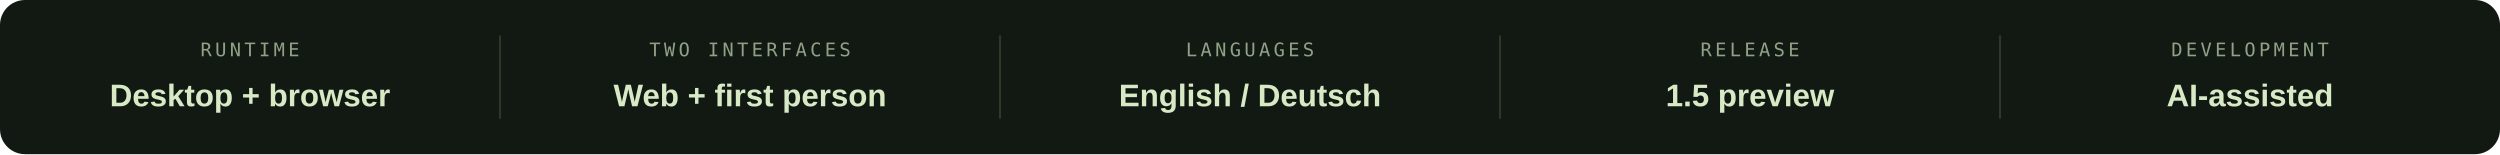
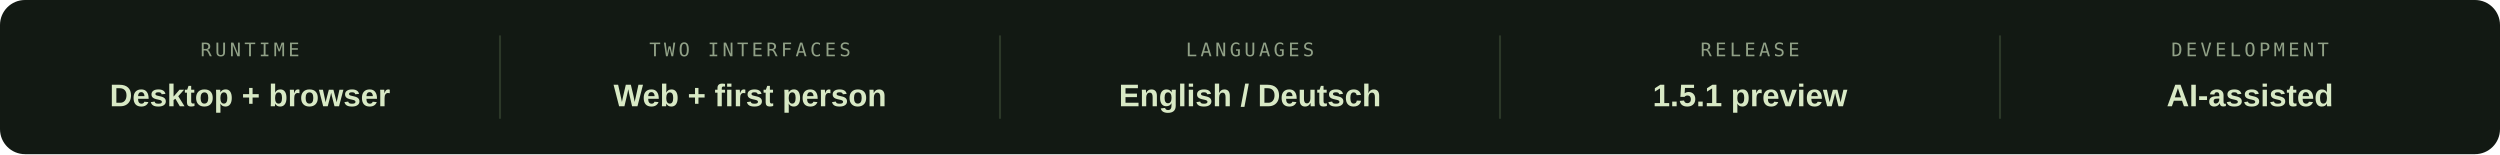
<svg xmlns="http://www.w3.org/2000/svg" viewBox="0 0 1200 74" role="img" aria-labelledby="title">
  <rect width="1200" height="74" rx="12" fill="#121913" />
  <g stroke="#2c3828">
    <path d="M240 17v40M480 17v40M720 17v40M960 17v40" />
  </g>
  <g fill="#91a187" font-family="monospace" font-size="9" text-anchor="middle" letter-spacing="1.6">
    <text x="120" y="27">RUNTIME</text>
    <text x="360" y="27">TWO INTERFACES</text>
    <text x="600" y="27">LANGUAGES</text>
    <text x="840" y="27">RELEASE</text>
    <text x="1080" y="27">DEVELOPMENT</text>
  </g>
  <g fill="#d8e9c5" font-family="Arial,Helvetica,sans-serif" font-size="15" text-anchor="middle" font-weight="700">
    <text x="120" y="51">Desktop + browser</text>
    <text x="360" y="51">Web + first person</text>
    <text x="600" y="51">English / Deutsch</text>
-     <text x="840" y="51">1.5 preview</text>
+     <text x="840" y="51">1.5.1 preview</text>
    <text x="1080" y="51">AI-assisted</text>
  </g>
</svg>
